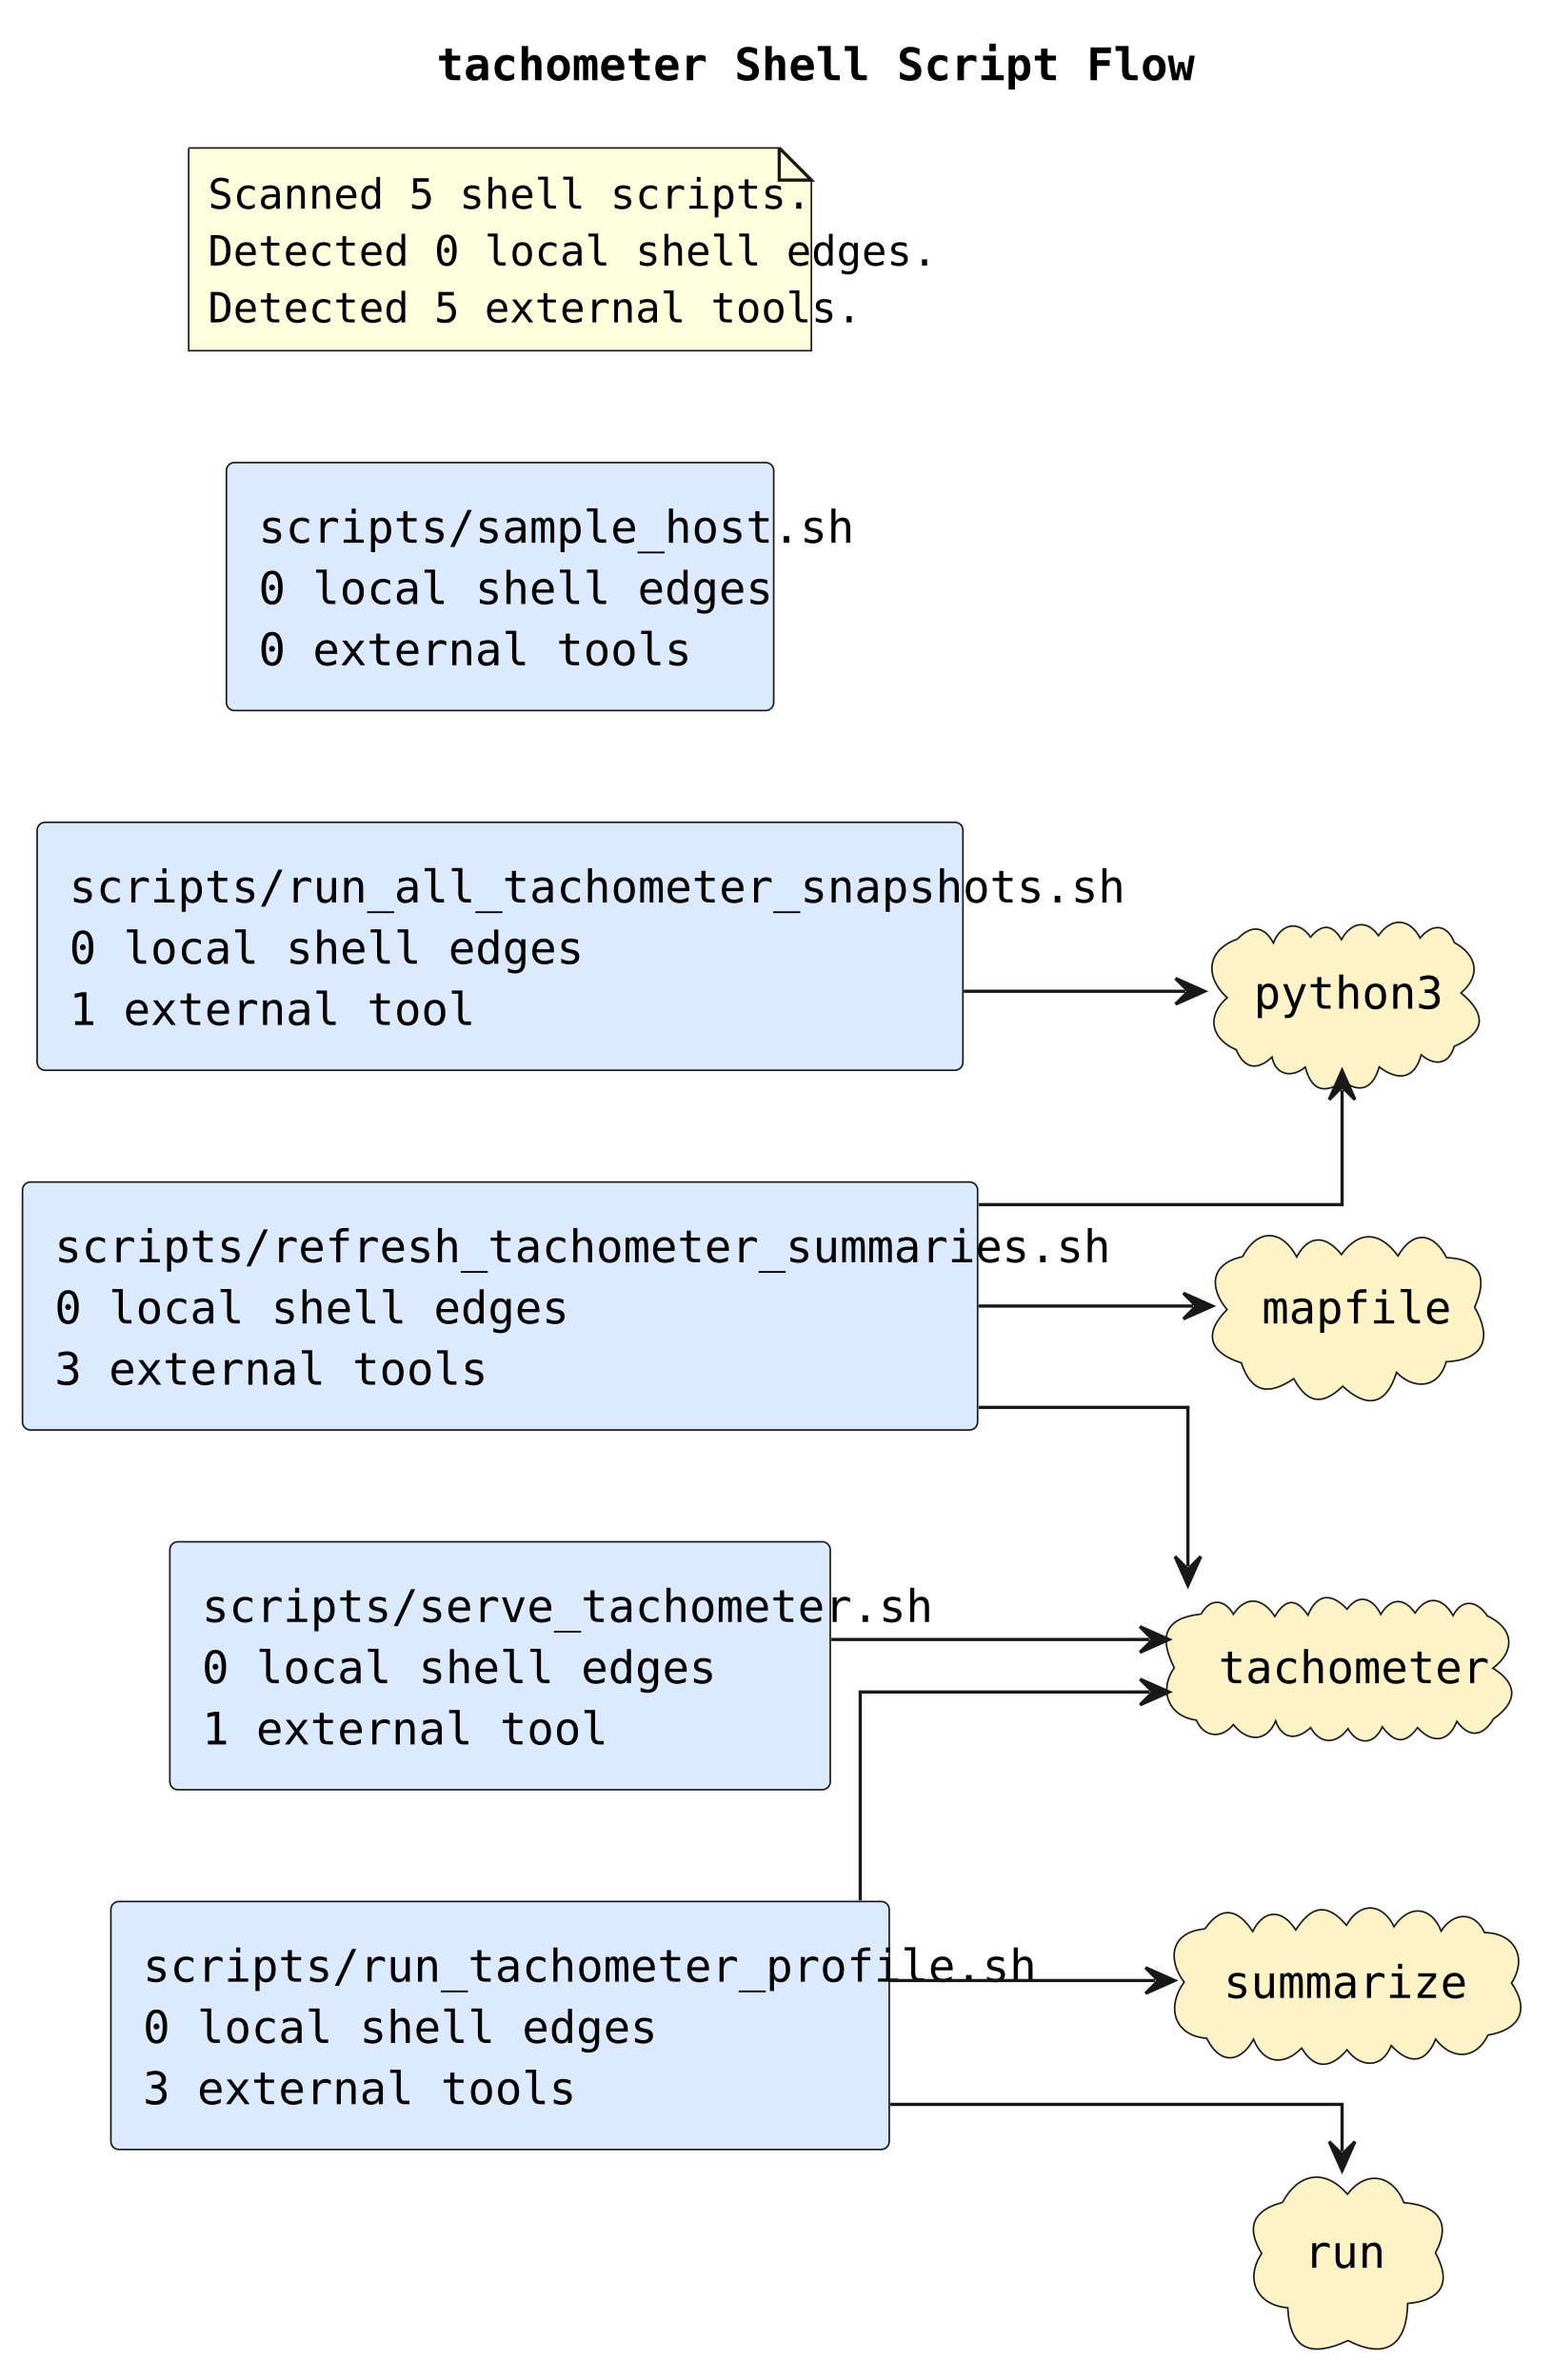
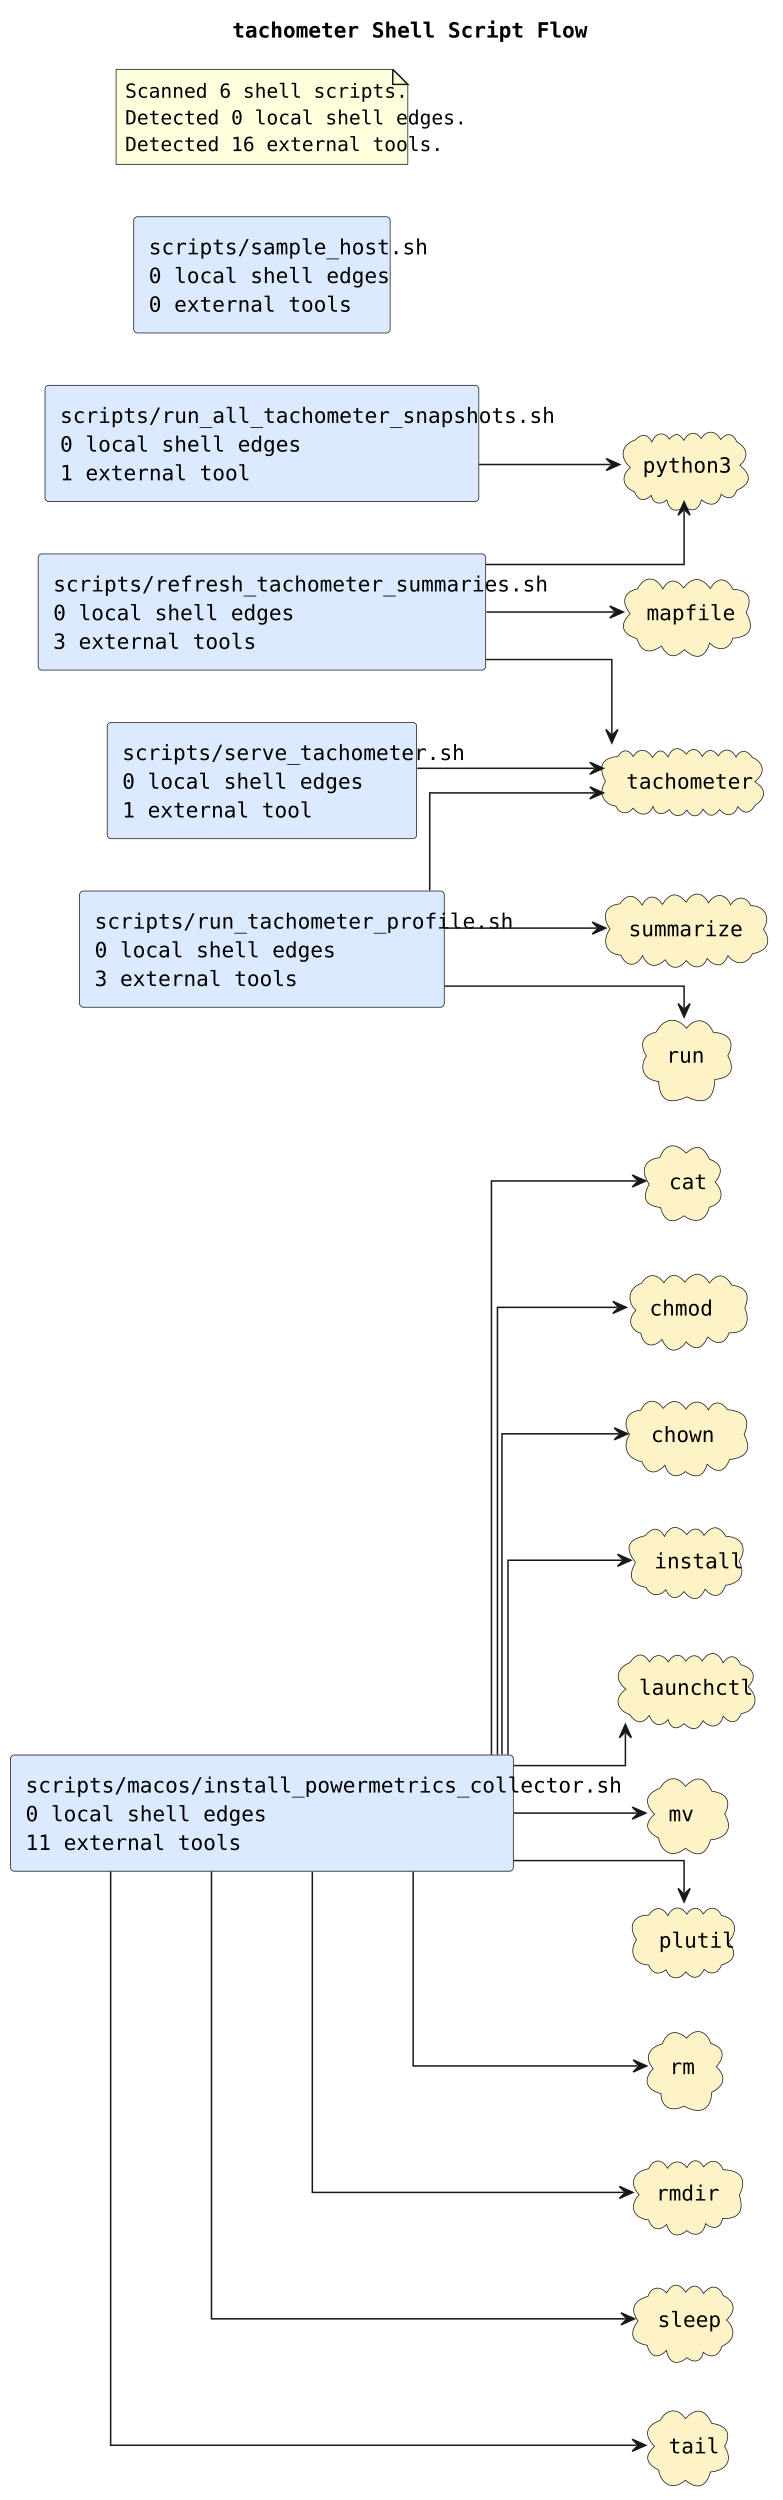
- <svg xmlns="http://www.w3.org/2000/svg" contentStyleType="text/css" data-diagram-type="DESCRIPTION" height="741px" preserveAspectRatio="none" style="width:483px;height:741px;background:#FFFFFF;" version="1.1" viewBox="0 0 483 741" width="483px" zoomAndPan="magnify">
+ <svg xmlns="http://www.w3.org/2000/svg" contentStyleType="text/css" data-diagram-type="DESCRIPTION" height="1661px" preserveAspectRatio="none" style="width:520px;height:1661px;background:#FFFFFF;" version="1.1" viewBox="0 0 520 1661" width="520px" zoomAndPan="magnify">
  <defs />
  <g>
    <g class="title" data-source-line="1">
-       <text fill="#000000" font-family="Monospace" font-size="14" font-weight="bold" lengthAdjust="spacing" textLength="197.599" x="135.938" y="24.966">tachometer Shell Script Flow</text>
+       <text fill="#000000" font-family="Monospace" font-size="14" font-weight="bold" lengthAdjust="spacing" textLength="197.599" x="154.298" y="24.966">tachometer Shell Script Flow</text>
    </g>
-     <g class="entity" data-qualified-name="shell_scripts_refresh_tachometer_summaries_sh" data-source-line="7" id="ent0002">
-       <rect fill="#DBEAFE" height="77.204" rx="2.5" ry="2.5" style="stroke:#181818;stroke-width:0.5;" width="297.325" x="7" y="368.018" />
-       <text fill="#000000" font-family="Monospace" font-size="14" lengthAdjust="spacing" textLength="277.325" x="17" y="392.984">scripts/refresh_tachometer_summaries.sh</text>
-       <text fill="#000000" font-family="Monospace" font-size="14" lengthAdjust="spacing" textLength="119.391" x="17" y="412.052">0 local shell edges</text>
-       <text fill="#000000" font-family="Monospace" font-size="14" lengthAdjust="spacing" textLength="101.752" x="17" y="431.12">3 external tools</text>
+     <g class="entity" data-qualified-name="shell_scripts_macos_install_powermetrics_collector_sh" data-source-line="7" id="ent0002">
+       <rect fill="#DBEAFE" height="77.204" rx="2.5" ry="2.5" style="stroke:#181818;stroke-width:0.5;" width="334.047" x="7" y="1166.018" />
+       <text fill="#000000" font-family="Monospace" font-size="14" lengthAdjust="spacing" textLength="314.047" x="17" y="1190.984">scripts/macos/install_powermetrics_collector.sh</text>
+       <text fill="#000000" font-family="Monospace" font-size="14" lengthAdjust="spacing" textLength="119.391" x="17" y="1210.052">0 local shell edges</text>
+       <text fill="#000000" font-family="Monospace" font-size="14" lengthAdjust="spacing" textLength="109.76" x="17" y="1229.12">11 external tools</text>
    </g>
-     <g class="entity" data-qualified-name="shell_scripts_run_all_tachometer_snapshots_sh" data-source-line="8" id="ent0003">
-       <rect fill="#DBEAFE" height="77.204" rx="2.5" ry="2.5" style="stroke:#181818;stroke-width:0.5;" width="288.197" x="11.56" y="256.018" />
-       <text fill="#000000" font-family="Monospace" font-size="14" lengthAdjust="spacing" textLength="268.197" x="21.56" y="280.984">scripts/run_all_tachometer_snapshots.sh</text>
-       <text fill="#000000" font-family="Monospace" font-size="14" lengthAdjust="spacing" textLength="119.391" x="21.56" y="300.052">0 local shell edges</text>
-       <text fill="#000000" font-family="Monospace" font-size="14" lengthAdjust="spacing" textLength="95.046" x="21.56" y="319.12">1 external tool</text>
+     <g class="entity" data-qualified-name="shell_scripts_refresh_tachometer_summaries_sh" data-source-line="8" id="ent0003">
+       <rect fill="#DBEAFE" height="77.204" rx="2.5" ry="2.5" style="stroke:#181818;stroke-width:0.5;" width="297.325" x="25.36" y="368.018" />
+       <text fill="#000000" font-family="Monospace" font-size="14" lengthAdjust="spacing" textLength="277.325" x="35.36" y="392.984">scripts/refresh_tachometer_summaries.sh</text>
+       <text fill="#000000" font-family="Monospace" font-size="14" lengthAdjust="spacing" textLength="119.391" x="35.36" y="412.052">0 local shell edges</text>
+       <text fill="#000000" font-family="Monospace" font-size="14" lengthAdjust="spacing" textLength="101.752" x="35.36" y="431.12">3 external tools</text>
    </g>
-     <g class="entity" data-qualified-name="shell_scripts_run_tachometer_profile_sh" data-source-line="9" id="ent0004">
-       <rect fill="#DBEAFE" height="77.204" rx="2.5" ry="2.5" style="stroke:#181818;stroke-width:0.5;" width="242.291" x="34.52" y="592.018" />
-       <text fill="#000000" font-family="Monospace" font-size="14" lengthAdjust="spacing" textLength="222.291" x="44.52" y="616.984">scripts/run_tachometer_profile.sh</text>
-       <text fill="#000000" font-family="Monospace" font-size="14" lengthAdjust="spacing" textLength="119.391" x="44.52" y="636.052">0 local shell edges</text>
-       <text fill="#000000" font-family="Monospace" font-size="14" lengthAdjust="spacing" textLength="101.752" x="44.52" y="655.12">3 external tools</text>
+     <g class="entity" data-qualified-name="shell_scripts_run_all_tachometer_snapshots_sh" data-source-line="9" id="ent0004">
+       <rect fill="#DBEAFE" height="77.204" rx="2.5" ry="2.5" style="stroke:#181818;stroke-width:0.5;" width="288.197" x="29.92" y="256.018" />
+       <text fill="#000000" font-family="Monospace" font-size="14" lengthAdjust="spacing" textLength="268.197" x="39.92" y="280.984">scripts/run_all_tachometer_snapshots.sh</text>
+       <text fill="#000000" font-family="Monospace" font-size="14" lengthAdjust="spacing" textLength="119.391" x="39.92" y="300.052">0 local shell edges</text>
+       <text fill="#000000" font-family="Monospace" font-size="14" lengthAdjust="spacing" textLength="95.046" x="39.92" y="319.12">1 external tool</text>
    </g>
-     <g class="entity" data-qualified-name="shell_scripts_sample_host_sh" data-source-line="10" id="ent0005">
-       <rect fill="#DBEAFE" height="77.204" rx="2.5" ry="2.5" style="stroke:#181818;stroke-width:0.5;" width="170.373" x="70.48" y="144.018" />
-       <text fill="#000000" font-family="Monospace" font-size="14" lengthAdjust="spacing" textLength="150.373" x="80.48" y="168.984">scripts/sample_host.sh</text>
-       <text fill="#000000" font-family="Monospace" font-size="14" lengthAdjust="spacing" textLength="119.391" x="80.48" y="188.052">0 local shell edges</text>
-       <text fill="#000000" font-family="Monospace" font-size="14" lengthAdjust="spacing" textLength="101.752" x="80.48" y="207.12">0 external tools</text>
+     <g class="entity" data-qualified-name="shell_scripts_run_tachometer_profile_sh" data-source-line="10" id="ent0005">
+       <rect fill="#DBEAFE" height="77.204" rx="2.5" ry="2.5" style="stroke:#181818;stroke-width:0.5;" width="242.291" x="52.88" y="592.018" />
+       <text fill="#000000" font-family="Monospace" font-size="14" lengthAdjust="spacing" textLength="222.291" x="62.88" y="616.984">scripts/run_tachometer_profile.sh</text>
+       <text fill="#000000" font-family="Monospace" font-size="14" lengthAdjust="spacing" textLength="119.391" x="62.88" y="636.052">0 local shell edges</text>
+       <text fill="#000000" font-family="Monospace" font-size="14" lengthAdjust="spacing" textLength="101.752" x="62.88" y="655.12">3 external tools</text>
    </g>
-     <g class="entity" data-qualified-name="shell_scripts_serve_tachometer_sh" data-source-line="11" id="ent0006">
-       <rect fill="#DBEAFE" height="77.204" rx="2.5" ry="2.5" style="stroke:#181818;stroke-width:0.5;" width="205.583" x="52.87" y="480.018" />
-       <text fill="#000000" font-family="Monospace" font-size="14" lengthAdjust="spacing" textLength="185.583" x="62.87" y="504.984">scripts/serve_tachometer.sh</text>
-       <text fill="#000000" font-family="Monospace" font-size="14" lengthAdjust="spacing" textLength="119.391" x="62.87" y="524.052">0 local shell edges</text>
-       <text fill="#000000" font-family="Monospace" font-size="14" lengthAdjust="spacing" textLength="95.046" x="62.87" y="543.12">1 external tool</text>
+     <g class="entity" data-qualified-name="shell_scripts_sample_host_sh" data-source-line="11" id="ent0006">
+       <rect fill="#DBEAFE" height="77.204" rx="2.5" ry="2.5" style="stroke:#181818;stroke-width:0.5;" width="170.373" x="88.84" y="144.018" />
+       <text fill="#000000" font-family="Monospace" font-size="14" lengthAdjust="spacing" textLength="150.373" x="98.84" y="168.984">scripts/sample_host.sh</text>
+       <text fill="#000000" font-family="Monospace" font-size="14" lengthAdjust="spacing" textLength="119.391" x="98.84" y="188.052">0 local shell edges</text>
+       <text fill="#000000" font-family="Monospace" font-size="14" lengthAdjust="spacing" textLength="101.752" x="98.84" y="207.12">0 external tools</text>
    </g>
-     <g class="entity" data-qualified-name="tool_mapfile" data-source-line="12" id="ent0007">
-       <path d="M386.824,391.247 C391.482,382.335 399.079,382.698 403.66,391.32 C407.604,384.08 412.933,384.748 417.569,390.585 C423.367,382.664 429.791,383.676 435.207,391.026 C439.765,382.995 446.274,383.599 450.288,391.539 C461.177,392.058 463.083,398.029 459.04,407 C464.62,416.709 462,423.379 450.166,423.995 C447.841,432.48 440.033,432.736 434.738,427.283 C431.567,437.53 425.616,438.671 417.979,431.605 C411.651,437.728 406.929,437.009 402.76,429.239 C395.089,434.407 389.653,433.899 386.414,424.324 C376.717,421.228 374.3,415.489 381.963,407.735 C376.372,400.901 376.686,393.443 386.824,391.247" fill="#FEF3C7" style="stroke:#181818;stroke-width:0.5;" />
-       <text fill="#000000" font-family="Monospace" font-size="14" lengthAdjust="spacing" textLength="49.49" x="392.81" y="412.054">mapfile</text>
+     <g class="entity" data-qualified-name="shell_scripts_serve_tachometer_sh" data-source-line="12" id="ent0007">
+       <rect fill="#DBEAFE" height="77.204" rx="2.5" ry="2.5" style="stroke:#181818;stroke-width:0.5;" width="205.583" x="71.23" y="480.018" />
+       <text fill="#000000" font-family="Monospace" font-size="14" lengthAdjust="spacing" textLength="185.583" x="81.23" y="504.984">scripts/serve_tachometer.sh</text>
+       <text fill="#000000" font-family="Monospace" font-size="14" lengthAdjust="spacing" textLength="119.391" x="81.23" y="524.052">0 local shell edges</text>
+       <text fill="#000000" font-family="Monospace" font-size="14" lengthAdjust="spacing" textLength="95.046" x="81.23" y="543.12">1 external tool</text>
    </g>
-     <g class="entity" data-qualified-name="tool_python3" data-source-line="13" id="ent0008">
-       <path d="M385.213,292.371 C389.303,288.084 393.404,287.981 396.411,293.595 C398.594,287.898 403.983,286.092 407.976,291.753 C411.55,287.525 414.787,287.709 417.614,292.546 C420.28,287.456 425.306,285.829 429.108,291.311 C433.088,285.52 438.797,285.798 442.09,292.051 C445.779,287.452 450.456,287.548 452.738,293.474 C459.638,297.213 461.249,303.665 454.797,309.156 C462.853,315.78 462.506,321.432 452.691,325.795 C451.019,331.632 446.457,331.895 442.414,328.409 C440.303,336.328 434.947,336.464 429.323,332.178 C427.801,337.969 424,341.021 418.325,336.69 C412.137,340.69 408.285,339.601 406.319,332.231 C402.403,335.604 397.104,334.993 395.978,329.114 C391.368,333.451 387.327,332.804 384.835,326.825 C377.079,323.545 375.333,316.411 382.026,310.625 C375.016,304.241 375.483,295.832 385.213,292.371" fill="#FEF3C7" style="stroke:#181818;stroke-width:0.5;" />
-       <text fill="#000000" font-family="Monospace" font-size="14" lengthAdjust="spacing" textLength="54.586" x="390.27" y="314.054">python3</text>
+     <g class="entity" data-qualified-name="tool_cat" data-source-line="13" id="ent0008">
+       <path d="M438.388,769.102 C442.272,758.992 449.139,759.397 455.902,766.103 C463.386,759.411 467.745,762.27 471.354,770.198 C479.969,773.351 480.457,778.843 475.152,785.46 C481.099,791.617 480.721,799.514 471.271,802.075 C468.948,811.891 461.667,812.89 454.308,807.81 C446.493,813.901 441.242,811.176 438.833,802.242 C428.072,800.993 426.66,795.547 431.284,786.784 C425.574,778.714 427.121,770.351 438.388,769.102" fill="#FEF3C7" style="stroke:#181818;stroke-width:0.5;" />
+       <text fill="#000000" font-family="Monospace" font-size="14" lengthAdjust="spacing" textLength="19.628" x="444.47" y="790.054">cat</text>
    </g>
-     <g class="entity" data-qualified-name="tool_run" data-source-line="14" id="ent0009">
-       <path d="M399.23,685.721 C404.102,676.579 412.405,674.98 419.465,683.164 C425.329,675.4 433.654,677.138 437.053,685.803 C446.642,686.511 452.332,691.264 446.844,701.424 C452.079,710.87 448.577,716.29 438.203,717.173 C437.965,729.898 431.633,734.892 419.64,728.721 C408.733,733.754 401.571,732.268 400.87,718.52 C391.209,717.686 387.421,709.594 392.774,701.583 C387.719,693.456 390.135,688.088 399.23,685.721" fill="#FEF3C7" style="stroke:#181818;stroke-width:0.5;" />
-       <text fill="#000000" font-family="Monospace" font-size="14" lengthAdjust="spacing" textLength="23.086" x="406.02" y="706.054">run</text>
+     <g class="entity" data-qualified-name="tool_chmod" data-source-line="14" id="ent0009">
+       <path d="M426.232,852.628 C430.478,845.723 436.519,846.069 441.089,852.26 C445.429,845.521 450.299,846.106 454.973,851.891 C460.628,844.94 466.17,844.598 471.342,852.426 C476.866,845.336 481.976,846.666 486.165,853.815 C496.019,855.185 498.463,860.152 494.841,869.147 C498.855,877.921 495.452,886.31 484.424,885.508 C481.46,893.782 475.863,893.584 470.199,888.351 C466.899,895.545 462.353,898.339 455.907,891.571 C450.452,899.093 443.637,899.087 439.875,889.943 C433.755,896.016 427.607,894.544 425.759,885.857 C417.939,883.245 417.006,876.146 422.466,870.657 C416.21,864.537 417.431,855.602 426.232,852.628" fill="#FEF3C7" style="stroke:#181818;stroke-width:0.5;" />
+       <text fill="#000000" font-family="Monospace" font-size="14" lengthAdjust="spacing" textLength="45.542" x="431.51" y="874.054">chmod</text>
    </g>
-     <g class="entity" data-qualified-name="tool_summarize" data-source-line="15" id="ent0010">
-       <path d="M375.096,600.558 C380.291,592.938 385.528,594.512 389.955,601.346 C393.572,594.195 399.279,594.429 403.36,600.889 C408.194,593.425 412.961,592.155 419.166,599.417 C423.227,592.05 430.327,592.316 433.951,599.851 C438.535,592.991 445.426,593.268 448.642,601.209 C452.279,595.395 458.979,594.832 462.142,601.713 C471.509,601.784 475.619,609.601 470.529,617.401 C476.474,626.014 472.801,632.017 463.206,633.609 C459.424,641.461 451.834,641.368 446.916,634.902 C443.61,643.019 438.328,642.51 433.07,636.866 C430.277,644.247 423.394,643.735 419.335,638.216 C414.506,643.793 409.536,644.772 405.198,637.668 C399.64,643.336 393.319,642.645 390.222,634.917 C386.032,642.636 379.542,642.676 375.668,634.625 C365.108,633.77 363.175,624.468 368.617,617.154 C363.303,609.971 364.369,601.48 375.096,600.558" fill="#FEF3C7" style="stroke:#181818;stroke-width:0.5;" />
-       <text fill="#000000" font-family="Monospace" font-size="14" lengthAdjust="spacing" textLength="73.262" x="380.93" y="622.054">summarize</text>
+     <g class="entity" data-qualified-name="tool_chown" data-source-line="15" id="ent0010">
+       <path d="M425.798,936.937 C429.423,929.249 435.816,929.108 440.64,935.69 C445.663,929.595 451.172,929.564 455.732,936.238 C460.036,929.723 466.759,930.065 470.631,936.726 C474.463,929.929 479.507,931.364 483.479,936.577 C493.881,937.646 499.206,941.938 494.392,953.073 C499.929,963.895 495.422,968.306 484.747,969.751 C481.315,978.346 476.327,979.166 469.825,972.817 C467.415,981.356 462.244,982.653 455.304,977.688 C449.688,983.019 443.618,980.345 441.783,973.491 C435.896,979.911 430.104,979.695 426.457,971.19 C416.734,969.171 413.248,961.817 418.184,953.096 C413.595,945.552 415.932,937.671 425.798,936.937" fill="#FEF3C7" style="stroke:#181818;stroke-width:0.5;" />
+       <text fill="#000000" font-family="Monospace" font-size="14" lengthAdjust="spacing" textLength="43.498" x="432.53" y="958.054">chown</text>
    </g>
-     <g class="entity" data-qualified-name="tool_tachometer" data-source-line="16" id="ent0011">
-       <path d="M373.897,502.541 C376.671,497.467 381.226,497.827 383.957,502.584 C388.038,496.359 393.386,497.785 396.843,503.271 C400.161,497.784 403.416,497.358 407.158,502.873 C410.049,495.969 414.602,495.931 419.336,500.999 C423.151,495.761 427.542,497.861 429.823,502.61 C432.956,497.481 436.985,497.266 440.506,502.197 C444.347,496.356 449.251,497.478 452.318,503.002 C455.386,497.299 460.027,498.598 463.002,503.1 C471.231,506.911 471.912,513.925 464.75,519.387 C472.77,524.351 472.251,530.032 464.918,535.16 C461.736,540.562 457.449,541.303 453.521,535.95 C450.863,542.615 445.802,542.874 441.288,537.9 C437.322,543.284 434.005,542.548 430.287,537.635 C427.879,543.322 422.615,543.465 419.612,538.217 C416.202,542.953 411.105,543.37 407.989,537.883 C403.965,541.662 399.255,541.942 397.123,535.809 C394.123,542.828 387.986,542.067 383.947,536.936 C380.403,541.414 374.777,541.05 372.425,535.559 C363.618,534.41 360.663,526.164 365.539,519.241 C360.822,509.838 362.242,503.749 373.897,502.541" fill="#FEF3C7" style="stroke:#181818;stroke-width:0.5;" />
-       <text fill="#000000" font-family="Monospace" font-size="14" lengthAdjust="spacing" textLength="76.468" x="379.32" y="524.054">tachometer</text>
+     <g class="entity" data-qualified-name="tool_install" data-source-line="16" id="ent0011">
+       <path d="M428.706,1020.318 C432.855,1015.11 437.796,1013.907 441.457,1020.831 C445.742,1012.356 450.894,1013.691 456.413,1019.544 C459.922,1014.905 464.757,1014.337 467.73,1020.126 C473.16,1013.156 477.695,1013.346 482.407,1020.853 C492.569,1020.744 497.015,1028.817 491.045,1037.221 C495.663,1046.101 491.346,1052.173 482.058,1053.264 C479.502,1061.253 473.752,1062.151 468.45,1055.886 C464.631,1063.903 459.733,1063.914 454.308,1057.454 C449.903,1063.311 445.397,1062.695 442.286,1056.195 C438.358,1061.134 432.026,1060.398 429.302,1054.723 C418.331,1052.574 417.5,1046.836 422.188,1038.018 C414.868,1028.507 416.986,1022.817 428.706,1020.318" fill="#FEF3C7" style="stroke:#181818;stroke-width:0.5;" />
+       <text fill="#000000" font-family="Monospace" font-size="14" lengthAdjust="spacing" textLength="39.102" x="434.73" y="1042.054">install</text>
    </g>
-     <g class="entity" data-qualified-name="shellGraphSummary" data-source-line="26" id="ent0020">
-       <path d="M58.74,46.068 L58.74,109.186 L252.575,109.186 L252.575,56.068 L242.575,46.068 L58.74,46.068" fill="#FEFFDD" style="stroke:#181818;stroke-width:0.5;" />
-       <path d="M242.575,46.068 L242.575,56.068 L252.575,56.068 L242.575,46.068" fill="#FEFFDD" style="stroke:#181818;stroke-width:1;" />
-       <text fill="#000000" font-family="Monospace" font-size="13" lengthAdjust="spacing" textLength="141.531" x="64.74" y="64.965">Scanned 5 shell scripts.</text>
-       <text fill="#000000" font-family="Monospace" font-size="13" lengthAdjust="spacing" textLength="172.835" x="64.74" y="82.671">Detected 0 local shell edges.</text>
-       <text fill="#000000" font-family="Monospace" font-size="13" lengthAdjust="spacing" textLength="156.455" x="64.74" y="100.377">Detected 5 external tools.</text>
+     <g class="entity" data-qualified-name="tool_launchctl" data-source-line="17" id="ent0012">
+       <path d="M418.42,1104.663 C422.553,1098.846 426.922,1097.18 431.574,1104.128 C435.13,1098.279 440.517,1098.884 443.996,1104.212 C447.063,1099.104 452.088,1097.666 455.645,1103.7 C458.821,1099.151 463.251,1098.637 466.57,1103.535 C470.982,1096.562 477.293,1097.026 480.387,1104.773 C484.568,1098.719 489.333,1099.781 492.201,1106.034 C500.169,1108.108 503.553,1113.812 497.059,1120.681 C504.267,1127.402 503.143,1136.4 492.48,1138.539 C489.701,1145.467 484.99,1145.336 480.478,1140.272 C478.584,1147.731 471.873,1148.828 467.109,1143.205 C463.887,1149.878 459.476,1149.906 454.448,1145.218 C450.191,1149.444 445.443,1148.991 443.992,1142.484 C438.523,1148.176 434.184,1146.303 431.264,1139.82 C426.671,1146.13 422.343,1144.738 418.339,1139.178 C409.242,1135.81 407.938,1128.132 415.817,1122.236 C407.891,1116.053 409.612,1108.367 418.42,1104.663" fill="#FEF3C7" style="stroke:#181818;stroke-width:0.5;" />
+       <text fill="#000000" font-family="Monospace" font-size="14" lengthAdjust="spacing" textLength="59.528" x="424.52" y="1126.054">launchctl</text>
    </g>
-     <g class="link" data-entity-1="ent0002" data-entity-2="ent0007" data-link-type="dependency" data-source-line="17" id="lnk12">
-       <path d="M304.59,406.628 C331.42,406.628 351.23,406.628 371.39,406.628" fill="none" id="shell_scripts_refresh_tachometer_summaries_sh-to-tool_mapfile" style="stroke:#181818;stroke-width:1;" />
-       <polygon fill="#181818" points="377.39,406.628,368.39,402.628,372.39,406.628,368.39,410.628,377.39,406.628" style="stroke:#181818;stroke-width:1;" />
+     <g class="entity" data-qualified-name="tool_mapfile" data-source-line="18" id="ent0013">
+       <path d="M423.554,391.247 C428.212,382.335 435.808,382.698 440.39,391.32 C444.334,384.08 449.663,384.748 454.299,390.585 C460.097,382.664 466.521,383.676 471.937,391.026 C476.495,382.995 483.004,383.599 487.018,391.539 C497.907,392.058 499.813,398.029 495.77,407 C501.35,416.709 498.73,423.379 486.896,423.995 C484.571,432.48 476.763,432.736 471.468,427.283 C468.296,437.53 462.346,438.671 454.709,431.605 C448.381,437.728 443.659,437.009 439.49,429.239 C431.819,434.407 426.383,433.899 423.144,424.324 C413.447,421.228 411.03,415.489 418.693,407.735 C413.101,400.901 413.416,393.443 423.554,391.247" fill="#FEF3C7" style="stroke:#181818;stroke-width:0.5;" />
+       <text fill="#000000" font-family="Monospace" font-size="14" lengthAdjust="spacing" textLength="49.49" x="429.54" y="412.054">mapfile</text>
    </g>
-     <g class="link" data-entity-1="ent0002" data-entity-2="ent0008" data-link-type="dependency" data-source-line="18" id="lnk13">
-       <path d="M304.72,375.058 C363.74,375.058 417.79,375.058 417.79,375.058 C417.79,375.058 417.79,358.248 417.79,339.358" fill="none" id="shell_scripts_refresh_tachometer_summaries_sh-to-tool_python3" style="stroke:#181818;stroke-width:1;" />
-       <polygon fill="#181818" points="417.79,333.358,413.79,342.358,417.79,338.358,421.79,342.358,417.79,333.358" style="stroke:#181818;stroke-width:1;" />
+     <g class="entity" data-qualified-name="tool_mv" data-source-line="19" id="ent0014">
+       <path d="M438.471,1188.157 C442.727,1180.661 450.055,1179.216 455.42,1186.919 C462.726,1178.966 468.724,1180.899 472.911,1190.099 C482.282,1191.351 486.342,1196.244 481.507,1205.451 C487.598,1215.178 481.924,1221.602 472.036,1222.4 C469.229,1232.224 463.647,1234.583 455.368,1227.937 C447.139,1234.894 439.466,1231.006 437.565,1221.212 C429.752,1216.933 427.32,1212.311 434.829,1205.384 C427.761,1198.166 428.646,1191.803 438.471,1188.157" fill="#FEF3C7" style="stroke:#181818;stroke-width:0.5;" />
+       <text fill="#000000" font-family="Monospace" font-size="14" lengthAdjust="spacing" textLength="20.202" x="444.18" y="1210.054">mv</text>
    </g>
-     <g class="link" data-entity-1="ent0002" data-entity-2="ent0011" data-link-type="dependency" data-source-line="19" id="lnk14">
-       <path d="M304.67,438.188 C341.08,438.188 369.79,438.188 369.79,438.188 C369.79,438.188 369.79,464.008 369.79,487.618" fill="none" id="shell_scripts_refresh_tachometer_summaries_sh-to-tool_tachometer" style="stroke:#181818;stroke-width:1;" />
-       <polygon fill="#181818" points="369.79,493.618,373.79,484.618,369.79,488.618,365.79,484.618,369.79,493.618" style="stroke:#181818;stroke-width:1;" />
+     <g class="entity" data-qualified-name="tool_plutil" data-source-line="20" id="ent0015">
+       <path d="M430.948,1272.448 C435.1,1266.608 439.897,1266.448 443.716,1272.796 C446.803,1266.645 452.239,1265.725 456.302,1271.79 C459.115,1267.264 464.204,1266.075 467.185,1271.609 C471.21,1266.18 476.4,1266.639 479.43,1272.671 C490.299,1274.794 489.849,1284.201 483.802,1290.477 C490.255,1297.2 487.817,1303.292 479.298,1305.537 C477.46,1311.11 472.166,1312.657 467.846,1308.442 C464.825,1314.757 460.232,1315.574 455.634,1310.072 C451.591,1315.618 445.256,1315.654 442.502,1308.716 C437.743,1312.637 433.07,1311.12 430.915,1305.541 C420.596,1305.121 417.821,1296.359 422.896,1288.637 C417.113,1280.683 420.215,1272.186 430.948,1272.448" fill="#FEF3C7" style="stroke:#181818;stroke-width:0.5;" />
+       <text fill="#000000" font-family="Monospace" font-size="14" lengthAdjust="spacing" textLength="33.152" x="437.7" y="1294.054">plutil</text>
    </g>
-     <g class="link" data-entity-1="ent0003" data-entity-2="ent0008" data-link-type="dependency" data-source-line="20" id="lnk15">
-       <path d="M300.02,308.628 C327.41,308.628 348.01,308.628 368.96,308.628" fill="none" id="shell_scripts_run_all_tachometer_snapshots_sh-to-tool_python3" style="stroke:#181818;stroke-width:1;" />
-       <polygon fill="#181818" points="374.96,308.628,365.96,304.628,369.96,308.628,365.96,312.628,374.96,308.628" style="stroke:#181818;stroke-width:1;" />
+     <g class="entity" data-qualified-name="tool_python3" data-source-line="21" id="ent0016">
+       <path d="M421.933,292.371 C426.023,288.084 430.124,287.981 433.131,293.595 C435.313,287.898 440.704,286.092 444.696,291.753 C448.269,287.525 451.507,287.709 454.334,292.546 C457,287.456 462.026,285.829 465.827,291.311 C469.808,285.52 475.517,285.798 478.81,292.051 C482.499,287.452 487.176,287.548 489.458,293.474 C496.358,297.213 497.969,303.665 491.517,309.156 C499.573,315.78 499.226,321.432 489.411,325.795 C487.74,331.632 483.177,331.895 479.134,328.409 C477.023,336.328 471.667,336.464 466.043,332.178 C464.521,337.969 460.72,341.021 455.045,336.69 C448.857,340.69 445.005,339.601 443.039,332.231 C439.123,335.604 433.825,334.993 432.698,329.114 C428.088,333.451 424.047,332.804 421.555,326.825 C413.799,323.545 412.053,316.411 418.746,310.625 C411.736,304.241 412.203,295.832 421.933,292.371" fill="#FEF3C7" style="stroke:#181818;stroke-width:0.5;" />
+       <text fill="#000000" font-family="Monospace" font-size="14" lengthAdjust="spacing" textLength="54.586" x="426.99" y="314.054">python3</text>
    </g>
-     <g class="link" data-entity-1="ent0004" data-entity-2="ent0009" data-link-type="dependency" data-source-line="21" id="lnk16">
-       <path d="M277.14,655.188 C345.7,655.188 417.79,655.188 417.79,655.188 C417.79,655.188 417.79,659.178 417.79,669.778" fill="none" id="shell_scripts_run_tachometer_profile_sh-to-tool_run" style="stroke:#181818;stroke-width:1;" />
-       <polygon fill="#181818" points="417.79,675.778,421.79,666.778,417.79,670.778,413.79,666.778,417.79,675.778" style="stroke:#181818;stroke-width:1;" />
+     <g class="entity" data-qualified-name="tool_rm" data-source-line="22" id="ent0017">
+       <path d="M440.029,1357.978 C443.293,1349.319 449.437,1348.317 456.161,1354.115 C462.567,1346.587 469.455,1349.457 472.332,1357.727 C481.877,1360.514 481.363,1366.977 475.887,1373.213 C483.102,1379.734 480.974,1386.259 472.871,1390.034 C472.467,1402.927 464.004,1404.77 454.405,1399.261 C446.907,1403.342 439.206,1400.755 439.194,1391.019 C429.678,1388.686 426.687,1381.957 434,1374.373 C427.301,1366.823 431.749,1360.02 440.029,1357.978" fill="#FEF3C7" style="stroke:#181818;stroke-width:0.5;" />
+       <text fill="#000000" font-family="Monospace" font-size="14" lengthAdjust="spacing" textLength="18.872" x="444.84" y="1378.054">rm</text>
    </g>
-     <g class="link" data-entity-1="ent0004" data-entity-2="ent0010" data-link-type="dependency" data-source-line="22" id="lnk17">
-       <path d="M277.03,616.628 C308.2,616.628 334.11,616.628 359.62,616.628" fill="none" id="shell_scripts_run_tachometer_profile_sh-to-tool_summarize" style="stroke:#181818;stroke-width:1;" />
-       <polygon fill="#181818" points="365.62,616.628,356.62,612.628,360.62,616.628,356.62,620.628,365.62,616.628" style="stroke:#181818;stroke-width:1;" />
+     <g class="entity" data-qualified-name="tool_rmdir" data-source-line="23" id="ent0018">
+       <path d="M430.897,1440.955 C434.165,1434.377 439.791,1433.905 443.447,1440.586 C447.06,1435.217 452.377,1434.936 456.368,1440.123 C459.19,1434.634 464.188,1433.798 467.467,1439.676 C471.969,1434.132 477.82,1434.786 480.485,1441.61 C491.815,1441.774 496.68,1447.535 491.266,1458.431 C494.228,1468.644 491.658,1474.331 480.022,1473.998 C478.993,1481.041 473.096,1481.242 468.782,1477.387 C467.379,1484.376 462.044,1486.767 456.306,1481.978 C450.447,1487.168 445.053,1485.285 442.941,1477.974 C437.713,1482.795 433.3,1481.245 430.896,1474.922 C420.649,1473.809 417.583,1465.724 424.65,1458.16 C417.344,1450.368 421.227,1442.582 430.897,1440.955" fill="#FEF3C7" style="stroke:#181818;stroke-width:0.5;" />
+       <text fill="#000000" font-family="Monospace" font-size="14" lengthAdjust="spacing" textLength="36.876" x="435.84" y="1462.054">rmdir</text>
    </g>
-     <g class="link" data-entity-1="ent0004" data-entity-2="ent0011" data-link-type="dependency" data-source-line="23" id="lnk18">
-       <path d="M267.79,591.668 C267.79,562.208 267.79,526.798 267.79,526.798 C267.79,526.798 314.94,526.798 357.91,526.798" fill="none" id="shell_scripts_run_tachometer_profile_sh-to-tool_tachometer" style="stroke:#181818;stroke-width:1;" />
-       <polygon fill="#181818" points="363.91,526.798,354.91,522.798,358.91,526.798,354.91,530.798,363.91,526.798" style="stroke:#181818;stroke-width:1;" />
+     <g class="entity" data-qualified-name="tool_run" data-source-line="24" id="ent0019">
+       <path d="M435.95,685.721 C440.822,676.579 449.125,674.98 456.185,683.164 C462.049,675.4 470.373,677.138 473.773,685.803 C483.362,686.511 489.052,691.264 483.564,701.424 C488.798,710.87 485.296,716.29 474.923,717.173 C474.685,729.898 468.353,734.892 456.36,728.721 C445.453,733.754 438.291,732.268 437.59,718.52 C427.929,717.686 424.141,709.594 429.494,701.583 C424.438,693.456 426.855,688.088 435.95,685.721" fill="#FEF3C7" style="stroke:#181818;stroke-width:0.5;" />
+       <text fill="#000000" font-family="Monospace" font-size="14" lengthAdjust="spacing" textLength="23.086" x="442.74" y="706.054">run</text>
    </g>
-     <g class="link" data-entity-1="ent0006" data-entity-2="ent0011" data-link-type="dependency" data-source-line="24" id="lnk19">
-       <path d="M258.79,510.448 C294.72,510.448 327.58,510.448 357.86,510.448" fill="none" id="shell_scripts_serve_tachometer_sh-to-tool_tachometer" style="stroke:#181818;stroke-width:1;" />
-       <polygon fill="#181818" points="363.86,510.448,354.86,506.448,358.86,510.448,354.86,514.448,363.86,510.448" style="stroke:#181818;stroke-width:1;" />
+     <g class="entity" data-qualified-name="tool_sleep" data-source-line="25" id="ent0020">
+       <path d="M430.541,1525.703 C432.592,1519.155 438.691,1518.64 442.849,1523.411 C446.757,1516.729 451.122,1516.584 455.586,1522.864 C460.034,1517.314 463.92,1517.53 467.482,1523.759 C471.758,1517.947 477.601,1517.985 480.487,1525.152 C488.48,1529.013 489.201,1535.515 482.678,1541.341 C489.19,1547.458 488.309,1555.269 479.66,1558.759 C477.902,1565.043 472.593,1567.553 467.211,1562.875 C466.186,1569.189 460.82,1570.289 456.438,1566.431 C449.86,1571.975 444.399,1570.098 442.813,1561.59 C436.983,1567.552 432.137,1566.163 429.974,1558.208 C419.353,1556.333 417.868,1550.216 423.865,1542.056 C417.948,1533.73 421.741,1528.021 430.541,1525.703" fill="#FEF3C7" style="stroke:#181818;stroke-width:0.5;" />
+       <text fill="#000000" font-family="Monospace" font-size="14" lengthAdjust="spacing" textLength="34.72" x="436.92" y="1546.054">sleep</text>
+     </g>
+     <g class="entity" data-qualified-name="tool_summarize" data-source-line="26" id="ent0021">
+       <path d="M411.816,600.558 C417.01,592.938 422.248,594.512 426.675,601.346 C430.292,594.195 435.999,594.429 440.08,600.889 C444.914,593.425 449.681,592.155 455.886,599.417 C459.947,592.05 467.046,592.316 470.671,599.851 C475.255,592.991 482.147,593.268 485.362,601.209 C488.999,595.395 495.699,594.832 498.862,601.713 C508.229,601.784 512.339,609.601 507.249,617.401 C513.194,626.014 509.521,632.017 499.926,633.609 C496.144,641.461 488.555,641.368 483.636,634.902 C480.33,643.019 475.048,642.51 469.789,636.866 C466.997,644.247 460.114,643.735 456.055,638.216 C451.226,643.793 446.255,644.772 441.918,637.668 C436.36,643.336 430.039,642.645 426.942,634.917 C422.752,642.636 416.262,642.676 412.388,634.625 C401.828,633.77 399.895,624.468 405.337,617.154 C400.023,609.971 401.089,601.48 411.816,600.558" fill="#FEF3C7" style="stroke:#181818;stroke-width:0.5;" />
+       <text fill="#000000" font-family="Monospace" font-size="14" lengthAdjust="spacing" textLength="73.262" x="417.65" y="622.054">summarize</text>
+     </g>
+     <g class="entity" data-qualified-name="tool_tachometer" data-source-line="27" id="ent0022">
+       <path d="M410.627,502.541 C413.401,497.467 417.956,497.827 420.687,502.584 C424.768,496.359 430.116,497.785 433.573,503.271 C436.89,497.784 440.146,497.358 443.888,502.873 C446.779,495.969 451.332,495.931 456.066,500.999 C459.881,495.761 464.272,497.861 466.553,502.61 C469.686,497.481 473.715,497.266 477.236,502.197 C481.077,496.356 485.981,497.478 489.048,503.002 C492.116,497.299 496.757,498.598 499.732,503.1 C507.961,506.911 508.642,513.925 501.48,519.387 C509.5,524.351 508.981,530.032 501.648,535.16 C498.466,540.562 494.179,541.303 490.251,535.95 C487.593,542.615 482.532,542.874 478.018,537.9 C474.053,543.284 470.735,542.548 467.017,537.635 C464.609,543.322 459.345,543.465 456.342,538.217 C452.933,542.953 447.835,543.37 444.719,537.883 C440.695,541.662 435.985,541.942 433.853,535.809 C430.853,542.828 424.716,542.067 420.677,536.936 C417.133,541.414 411.507,541.05 409.155,535.559 C400.348,534.41 397.392,526.164 402.269,519.241 C397.552,509.838 398.972,503.749 410.627,502.541" fill="#FEF3C7" style="stroke:#181818;stroke-width:0.5;" />
+       <text fill="#000000" font-family="Monospace" font-size="14" lengthAdjust="spacing" textLength="76.468" x="416.05" y="524.054">tachometer</text>
+     </g>
+     <g class="entity" data-qualified-name="tool_tail" data-source-line="28" id="ent0023">
+       <path d="M438.501,1608.157 C442.747,1600.676 450.059,1599.232 455.415,1606.919 C462.71,1598.985 468.695,1600.916 472.87,1610.099 C482.242,1611.351 486.302,1616.244 481.467,1625.451 C487.558,1635.178 481.884,1641.602 471.996,1642.4 C469.201,1652.207 463.63,1654.565 455.363,1647.937 C447.144,1654.877 439.486,1650.99 437.595,1641.212 C429.782,1636.933 427.35,1632.311 434.859,1625.384 C427.791,1618.166 428.676,1611.803 438.501,1608.157" fill="#FEF3C7" style="stroke:#181818;stroke-width:0.5;" />
+       <text fill="#000000" font-family="Monospace" font-size="14" lengthAdjust="spacing" textLength="20.132" x="444.21" y="1630.054">tail</text>
+     </g>
+     <g class="entity" data-qualified-name="shellGraphSummary" data-source-line="49" id="ent0043">
+       <path d="M77.11,46.068 L77.11,109.186 L270.945,109.186 L270.945,56.068 L260.945,46.068 L77.11,46.068" fill="#FEFFDD" style="stroke:#181818;stroke-width:0.5;" />
+       <path d="M260.945,46.068 L260.945,56.068 L270.945,56.068 L260.945,46.068" fill="#FEFFDD" style="stroke:#181818;stroke-width:1;" />
+       <text fill="#000000" font-family="Monospace" font-size="13" lengthAdjust="spacing" textLength="141.531" x="83.11" y="64.965">Scanned 6 shell scripts.</text>
+       <text fill="#000000" font-family="Monospace" font-size="13" lengthAdjust="spacing" textLength="172.835" x="83.11" y="82.671">Detected 0 local shell edges.</text>
+       <text fill="#000000" font-family="Monospace" font-size="13" lengthAdjust="spacing" textLength="163.891" x="83.11" y="100.377">Detected 16 external tools.</text>
+     </g>
+     <g class="link" data-entity-1="ent0002" data-entity-2="ent0008" data-link-type="dependency" data-source-line="29" id="lnk24">
+       <path d="M326.51,1165.868 C326.51,1061.888 326.51,784.628 326.51,784.628 C326.51,784.628 385.8,784.628 423.04,784.628" fill="none" id="shell_scripts_macos_install_powermetrics_collector_sh-to-tool_cat" style="stroke:#181818;stroke-width:1;" />
+       <polygon fill="#181818" points="429.04,784.628,420.04,780.628,424.04,784.628,420.04,788.628,429.04,784.628" style="stroke:#181818;stroke-width:1;" />
+     </g>
+     <g class="link" data-entity-1="ent0002" data-entity-2="ent0009" data-link-type="dependency" data-source-line="30" id="lnk25">
+       <path d="M330.51,1165.748 C330.51,1077.308 330.51,868.628 330.51,868.628 C330.51,868.628 373.77,868.628 410.14,868.628" fill="none" id="shell_scripts_macos_install_powermetrics_collector_sh-to-tool_chmod" style="stroke:#181818;stroke-width:1;" />
+       <polygon fill="#181818" points="416.14,868.628,407.14,864.628,411.14,868.628,407.14,872.628,416.14,868.628" style="stroke:#181818;stroke-width:1;" />
+     </g>
+     <g class="link" data-entity-1="ent0002" data-entity-2="ent0010" data-link-type="dependency" data-source-line="31" id="lnk26">
+       <path d="M333.51,1165.528 C333.51,1094.748 333.51,952.628 333.51,952.628 C333.51,952.628 375.58,952.628 411.06,952.628" fill="none" id="shell_scripts_macos_install_powermetrics_collector_sh-to-tool_chown" style="stroke:#181818;stroke-width:1;" />
+       <polygon fill="#181818" points="417.06,952.628,408.06,948.628,412.06,952.628,408.06,956.628,417.06,952.628" style="stroke:#181818;stroke-width:1;" />
+     </g>
+     <g class="link" data-entity-1="ent0002" data-entity-2="ent0011" data-link-type="dependency" data-source-line="32" id="lnk27">
+       <path d="M337.51,1165.658 C337.51,1116.028 337.51,1036.628 337.51,1036.628 C337.51,1036.628 378.85,1036.628 413.25,1036.628" fill="none" id="shell_scripts_macos_install_powermetrics_collector_sh-to-tool_install" style="stroke:#181818;stroke-width:1;" />
+       <polygon fill="#181818" points="419.25,1036.628,410.25,1032.628,414.25,1036.628,410.25,1040.628,419.25,1036.628" style="stroke:#181818;stroke-width:1;" />
+     </g>
+     <g class="link" data-entity-1="ent0002" data-entity-2="ent0012" data-link-type="dependency" data-source-line="33" id="lnk28">
+       <path d="M341.42,1173.058 C382.78,1173.058 415.51,1173.058 415.51,1173.058 C415.51,1173.058 415.51,1165.118 415.51,1151.608" fill="none" id="shell_scripts_macos_install_powermetrics_collector_sh-to-tool_launchctl" style="stroke:#181818;stroke-width:1;" />
+       <polygon fill="#181818" points="415.51,1145.608,411.51,1154.608,415.51,1150.608,419.51,1154.608,415.51,1145.608" style="stroke:#181818;stroke-width:1;" />
+     </g>
+     <g class="link" data-entity-1="ent0002" data-entity-2="ent0014" data-link-type="dependency" data-source-line="34" id="lnk29">
+       <path d="M341.5,1204.628 C375.87,1204.628 401.95,1204.628 423.05,1204.628" fill="none" id="shell_scripts_macos_install_powermetrics_collector_sh-to-tool_mv" style="stroke:#181818;stroke-width:1;" />
+       <polygon fill="#181818" points="429.05,1204.628,420.05,1200.628,424.05,1204.628,420.05,1208.628,429.05,1204.628" style="stroke:#181818;stroke-width:1;" />
+     </g>
+     <g class="link" data-entity-1="ent0002" data-entity-2="ent0015" data-link-type="dependency" data-source-line="35" id="lnk30">
+       <path d="M341.24,1236.188 C401.31,1236.188 454.51,1236.188 454.51,1236.188 C454.51,1236.188 454.51,1244.128 454.51,1257.638" fill="none" id="shell_scripts_macos_install_powermetrics_collector_sh-to-tool_plutil" style="stroke:#181818;stroke-width:1;" />
+       <polygon fill="#181818" points="454.51,1263.638,458.51,1254.638,454.51,1258.638,450.51,1254.638,454.51,1263.638" style="stroke:#181818;stroke-width:1;" />
+     </g>
+     <g class="link" data-entity-1="ent0002" data-entity-2="ent0017" data-link-type="dependency" data-source-line="36" id="lnk31">
+       <path d="M274.51,1243.588 C274.51,1293.218 274.51,1372.628 274.51,1372.628 C274.51,1372.628 374.43,1372.628 423.66,1372.628" fill="none" id="shell_scripts_macos_install_powermetrics_collector_sh-to-tool_rm" style="stroke:#181818;stroke-width:1;" />
+       <polygon fill="#181818" points="429.66,1372.628,420.66,1368.628,424.66,1372.628,420.66,1376.628,429.66,1372.628" style="stroke:#181818;stroke-width:1;" />
+     </g>
+     <g class="link" data-entity-1="ent0002" data-entity-2="ent0018" data-link-type="dependency" data-source-line="37" id="lnk32">
+       <path d="M207.51,1243.718 C207.51,1314.508 207.51,1456.628 207.51,1456.628 C207.51,1456.628 346.9,1456.628 414.49,1456.628" fill="none" id="shell_scripts_macos_install_powermetrics_collector_sh-to-tool_rmdir" style="stroke:#181818;stroke-width:1;" />
+       <polygon fill="#181818" points="420.49,1456.628,411.49,1452.628,415.49,1456.628,411.49,1460.628,420.49,1456.628" style="stroke:#181818;stroke-width:1;" />
+     </g>
+     <g class="link" data-entity-1="ent0002" data-entity-2="ent0020" data-link-type="dependency" data-source-line="38" id="lnk33">
+       <path d="M140.51,1243.498 C140.51,1331.938 140.51,1540.628 140.51,1540.628 C140.51,1540.628 335.23,1540.628 415.59,1540.628" fill="none" id="shell_scripts_macos_install_powermetrics_collector_sh-to-tool_sleep" style="stroke:#181818;stroke-width:1;" />
+       <polygon fill="#181818" points="421.59,1540.628,412.59,1536.628,416.59,1540.628,412.59,1544.628,421.59,1540.628" style="stroke:#181818;stroke-width:1;" />
+     </g>
+     <g class="link" data-entity-1="ent0002" data-entity-2="ent0023" data-link-type="dependency" data-source-line="39" id="lnk34">
+       <path d="M73.51,1243.388 C73.51,1347.358 73.51,1624.628 73.51,1624.628 C73.51,1624.628 337.96,1624.628 423,1624.628" fill="none" id="shell_scripts_macos_install_powermetrics_collector_sh-to-tool_tail" style="stroke:#181818;stroke-width:1;" />
+       <polygon fill="#181818" points="429,1624.628,420,1620.628,424,1624.628,420,1628.628,429,1624.628" style="stroke:#181818;stroke-width:1;" />
+     </g>
+     <g class="link" data-entity-1="ent0003" data-entity-2="ent0013" data-link-type="dependency" data-source-line="40" id="lnk35">
+       <path d="M323.18,406.628 C356.77,406.628 383.67,406.628 408.11,406.628" fill="none" id="shell_scripts_refresh_tachometer_summaries_sh-to-tool_mapfile" style="stroke:#181818;stroke-width:1;" />
+       <polygon fill="#181818" points="414.11,406.628,405.11,402.628,409.11,406.628,405.11,410.628,414.11,406.628" style="stroke:#181818;stroke-width:1;" />
+     </g>
+     <g class="link" data-entity-1="ent0003" data-entity-2="ent0016" data-link-type="dependency" data-source-line="41" id="lnk36">
+       <path d="M322.89,375.058 C390.03,375.058 454.51,375.058 454.51,375.058 C454.51,375.058 454.51,358.248 454.51,339.358" fill="none" id="shell_scripts_refresh_tachometer_summaries_sh-to-tool_python3" style="stroke:#181818;stroke-width:1;" />
+       <polygon fill="#181818" points="454.51,333.358,450.51,342.358,454.51,338.358,458.51,342.358,454.51,333.358" style="stroke:#181818;stroke-width:1;" />
+     </g>
+     <g class="link" data-entity-1="ent0003" data-entity-2="ent0022" data-link-type="dependency" data-source-line="42" id="lnk37">
+       <path d="M322.91,438.188 C368.33,438.188 406.51,438.188 406.51,438.188 C406.51,438.188 406.51,464.008 406.51,487.618" fill="none" id="shell_scripts_refresh_tachometer_summaries_sh-to-tool_tachometer" style="stroke:#181818;stroke-width:1;" />
+       <polygon fill="#181818" points="406.51,493.618,410.51,484.618,406.51,488.618,402.51,484.618,406.51,493.618" style="stroke:#181818;stroke-width:1;" />
+     </g>
+     <g class="link" data-entity-1="ent0004" data-entity-2="ent0016" data-link-type="dependency" data-source-line="43" id="lnk38">
+       <path d="M318.26,308.628 C352.46,308.628 380.33,308.628 405.72,308.628" fill="none" id="shell_scripts_run_all_tachometer_snapshots_sh-to-tool_python3" style="stroke:#181818;stroke-width:1;" />
+       <polygon fill="#181818" points="411.72,308.628,402.72,304.628,406.72,308.628,402.72,312.628,411.72,308.628" style="stroke:#181818;stroke-width:1;" />
+     </g>
+     <g class="link" data-entity-1="ent0005" data-entity-2="ent0019" data-link-type="dependency" data-source-line="44" id="lnk39">
+       <path d="M295.42,655.188 C371.23,655.188 454.51,655.188 454.51,655.188 C454.51,655.188 454.51,659.178 454.51,669.778" fill="none" id="shell_scripts_run_tachometer_profile_sh-to-tool_run" style="stroke:#181818;stroke-width:1;" />
+       <polygon fill="#181818" points="454.51,675.778,458.51,666.778,454.51,670.778,450.51,666.778,454.51,675.778" style="stroke:#181818;stroke-width:1;" />
+     </g>
+     <g class="link" data-entity-1="ent0005" data-entity-2="ent0021" data-link-type="dependency" data-source-line="45" id="lnk40">
+       <path d="M295.32,616.628 C332.89,616.628 366.31,616.628 396.49,616.628" fill="none" id="shell_scripts_run_tachometer_profile_sh-to-tool_summarize" style="stroke:#181818;stroke-width:1;" />
+       <polygon fill="#181818" points="402.49,616.628,393.49,612.628,397.49,616.628,393.49,620.628,402.49,616.628" style="stroke:#181818;stroke-width:1;" />
+     </g>
+     <g class="link" data-entity-1="ent0005" data-entity-2="ent0022" data-link-type="dependency" data-source-line="46" id="lnk41">
+       <path d="M285.51,591.668 C285.51,562.208 285.51,526.798 285.51,526.798 C285.51,526.798 345.44,526.798 394.88,526.798" fill="none" id="shell_scripts_run_tachometer_profile_sh-to-tool_tachometer" style="stroke:#181818;stroke-width:1;" />
+       <polygon fill="#181818" points="400.88,526.798,391.88,522.798,395.88,526.798,391.88,530.798,400.88,526.798" style="stroke:#181818;stroke-width:1;" />
+     </g>
+     <g class="link" data-entity-1="ent0007" data-entity-2="ent0022" data-link-type="dependency" data-source-line="47" id="lnk42">
+       <path d="M277.19,510.448 C319.17,510.448 359.92,510.448 394.84,510.448" fill="none" id="shell_scripts_serve_tachometer_sh-to-tool_tachometer" style="stroke:#181818;stroke-width:1;" />
+       <polygon fill="#181818" points="400.84,510.448,391.84,506.448,395.84,510.448,391.84,514.448,400.84,510.448" style="stroke:#181818;stroke-width:1;" />
    </g>
  </g>
</svg>
